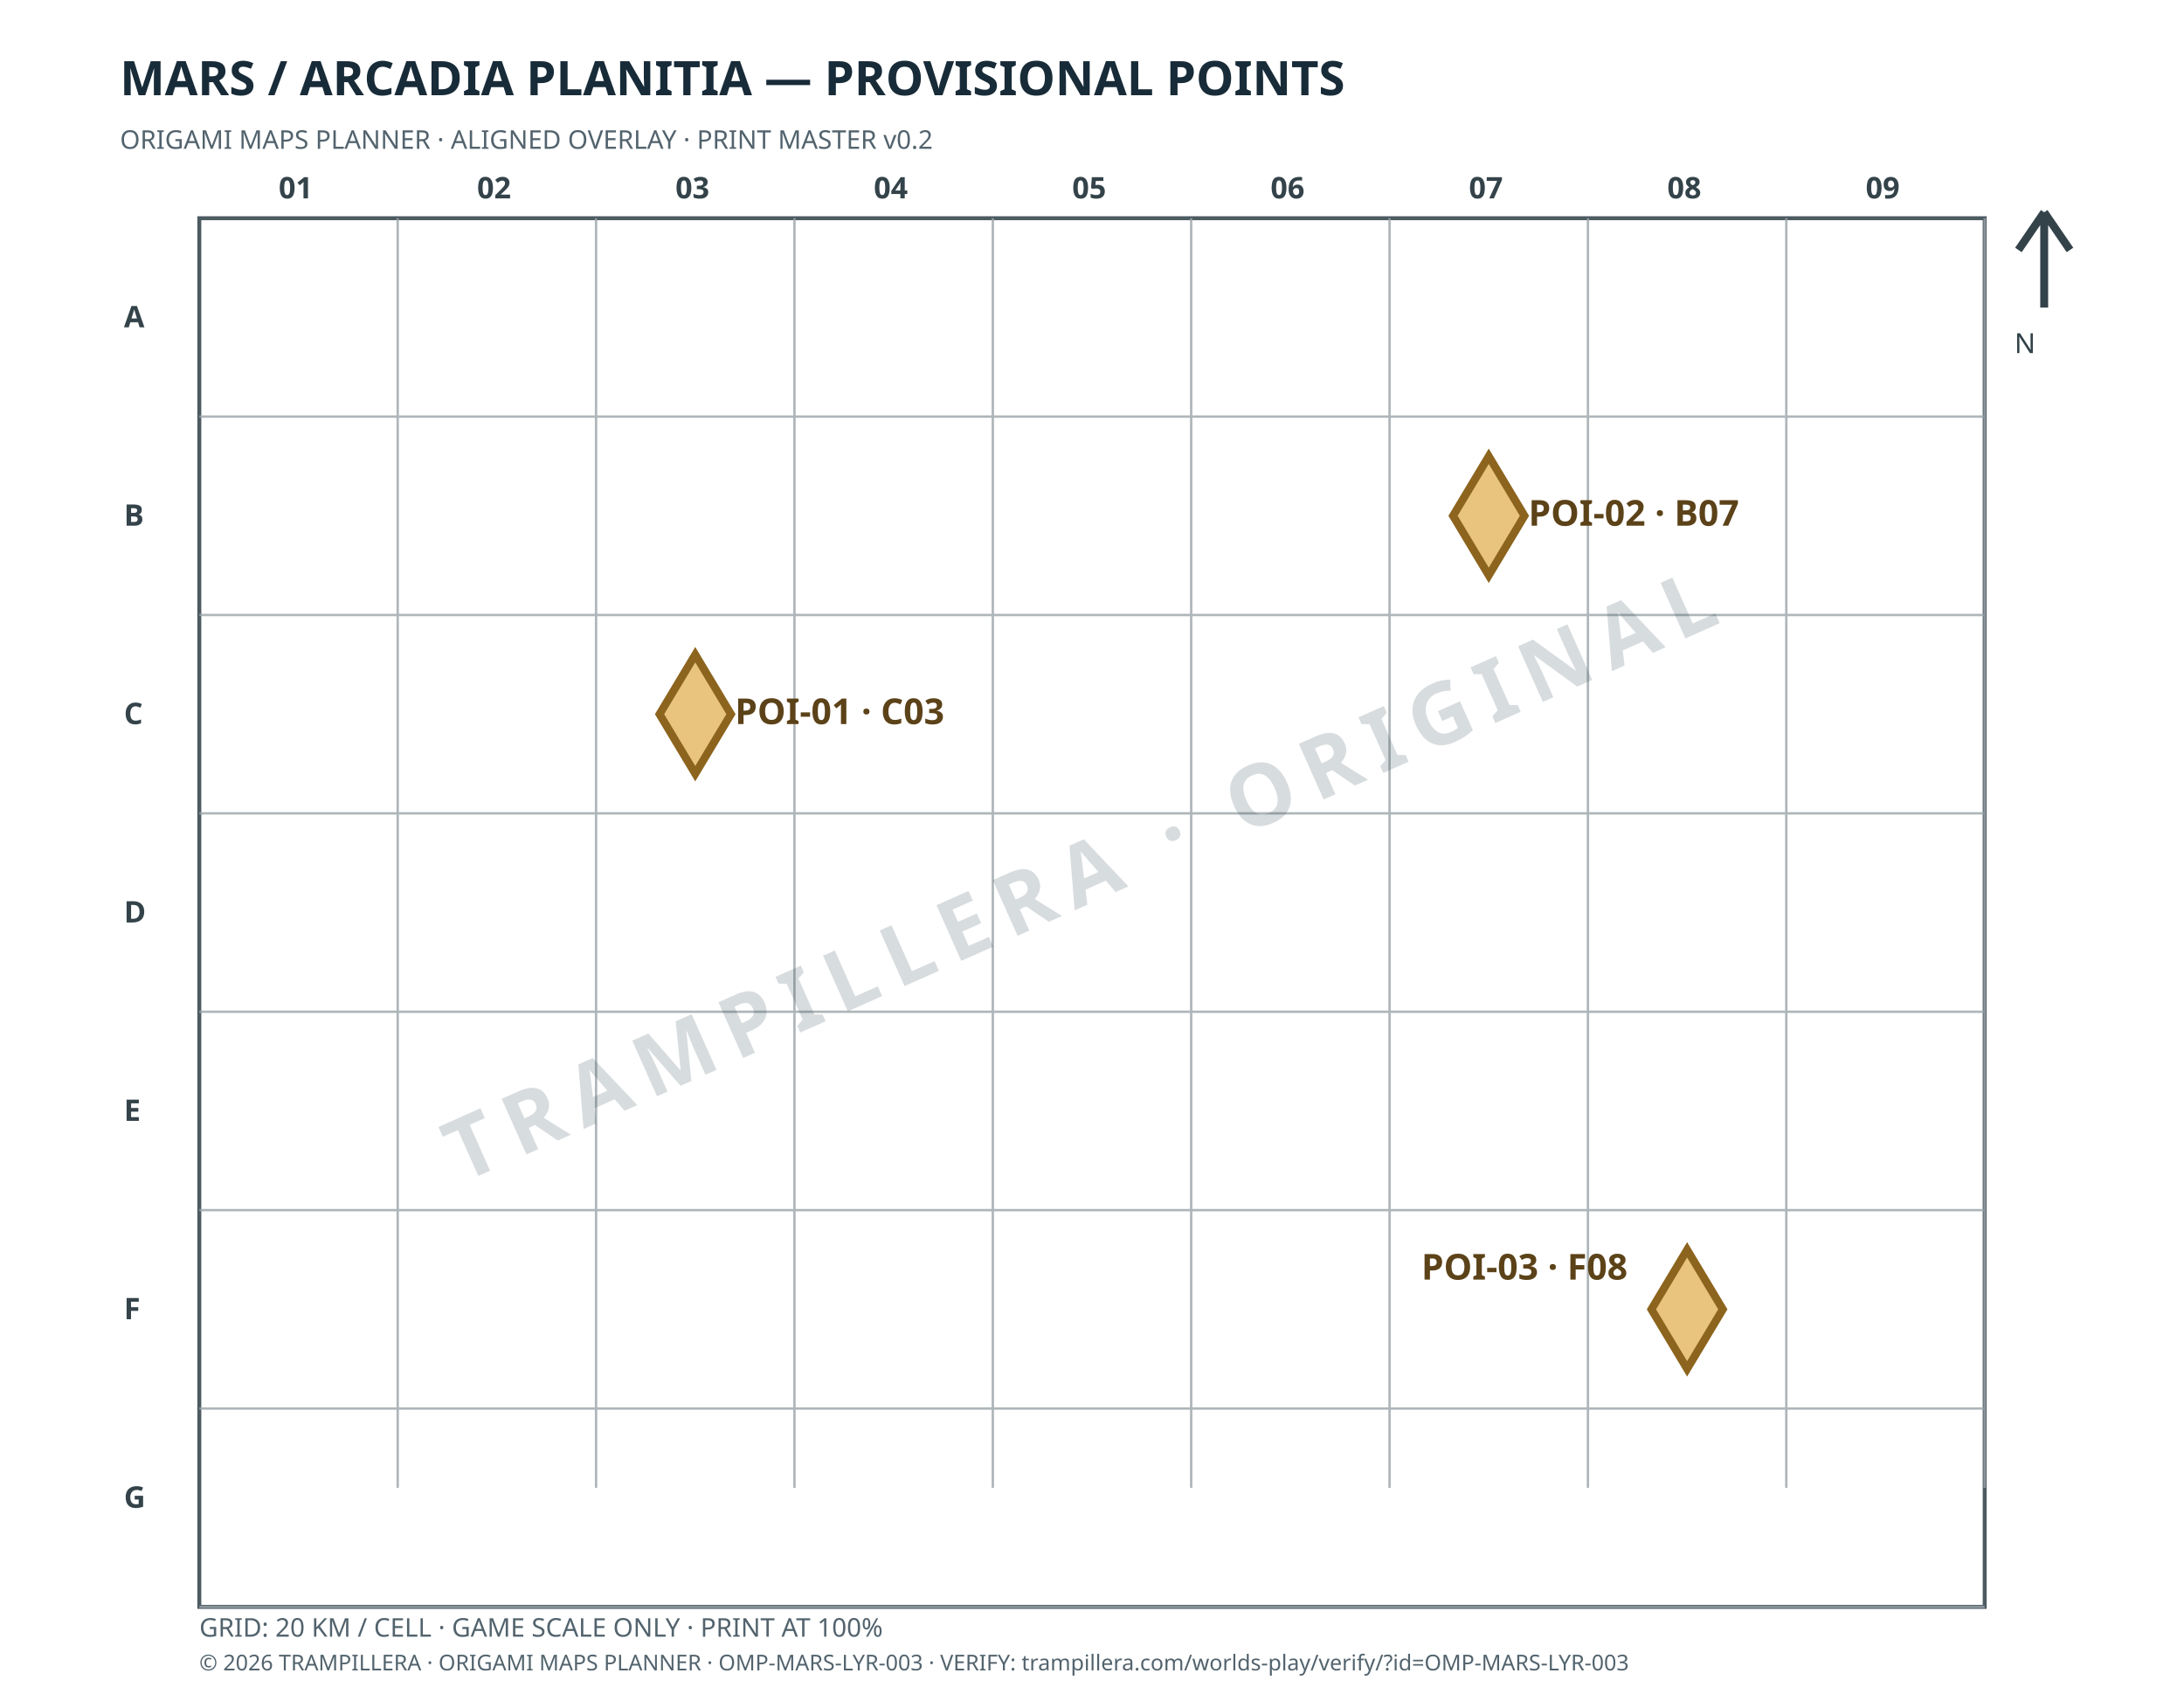
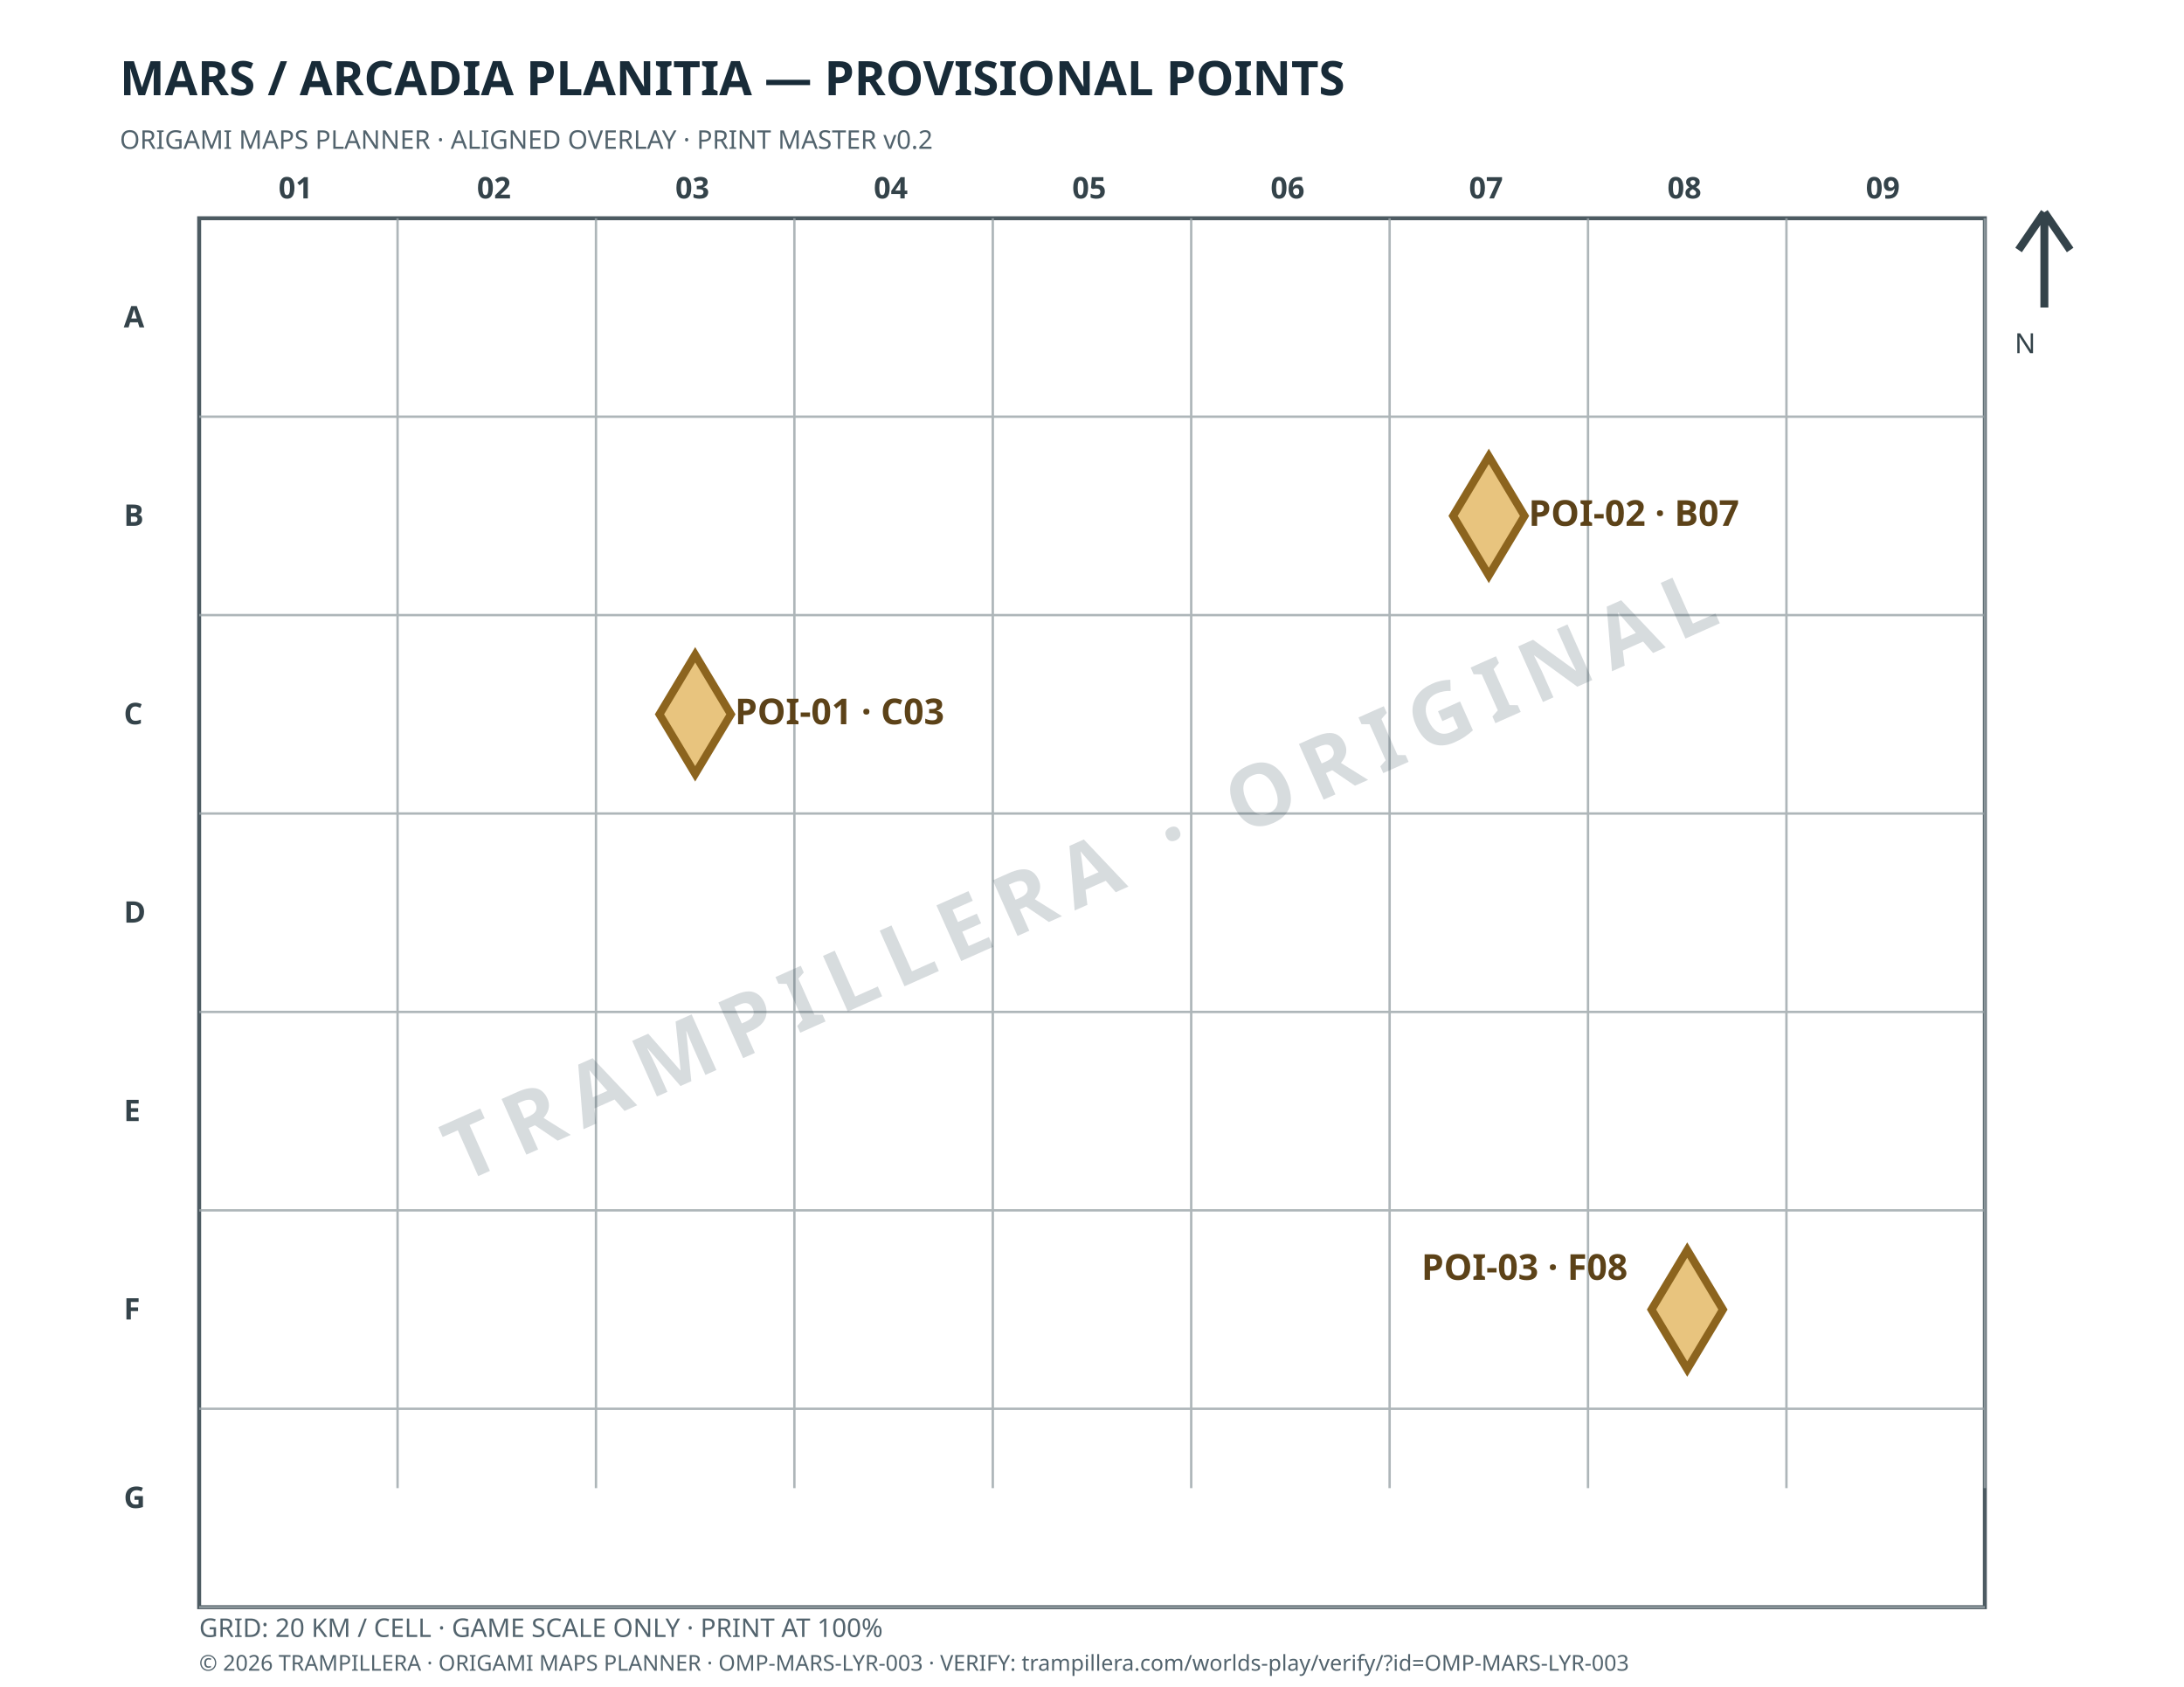
- <svg xmlns="http://www.w3.org/2000/svg" width="272mm" height="210mm" viewBox="0 0 1100 850" role="img" aria-labelledby="t d">
+ <svg xmlns="http://www.w3.org/2000/svg" width="259mm" height="200mm" viewBox="0 0 1100 850" role="img" aria-labelledby="t d">
  <text x="60" y="48" font-family="sans-serif" font-size="24" font-weight="700" fill="#182b38">MARS / ARCADIA PLANITIA — PROVISIONAL POINTS</text>
  <text x="60" y="75" font-family="sans-serif" font-size="13" fill="#52636d">ORIGAMI MAPS PLANNER · ALIGNED OVERLAY · PRINT MASTER v0.2</text>
  <rect x="100" y="110" width="900" height="700" fill="none" stroke="#4d5b62" stroke-width="2" />
  <g fill="none" stroke="#9aa4a8" stroke-width="1.2" opacity=".8">
    <path d="M200 110V750M300 110V750M400 110V750M500 110V750M600 110V750M700 110V750M800 110V750M900 110V750M1000 110V750M100 210H1000M100 310H1000M100 410H1000M100 510H1000M100 610H1000M100 710H1000M100 810H1000" />
  </g>
  <g font-family="sans-serif" font-size="15" font-weight="700" fill="#34434a">
    <text x="140" y="100">01</text>
    <text x="240" y="100">02</text>
    <text x="340" y="100">03</text>
    <text x="440" y="100">04</text>
    <text x="540" y="100">05</text>
    <text x="640" y="100">06</text>
    <text x="740" y="100">07</text>
    <text x="840" y="100">08</text>
    <text x="940" y="100">09</text>
    <text x="62" y="165">A</text>
    <text x="62" y="265">B</text>
    <text x="62" y="365">C</text>
    <text x="62" y="465">D</text>
    <text x="62" y="565">E</text>
    <text x="62" y="665">F</text>
    <text x="62" y="760">G</text>
  </g>
  <path d="M1030 155v-48m0 0l-13 19m13-19l13 19" stroke="#34434a" stroke-width="4" fill="none" />
  <text x="1015" y="178" font-family="sans-serif" font-size="14" fill="#34434a">N</text>
  <text x="100" y="825" font-family="sans-serif" font-size="13" fill="#52636d">GRID: 20 KM / CELL · GAME SCALE ONLY · PRINT AT 100%</text>
  <g fill="#e8c47e" stroke="#8c641e" stroke-width="4">
    <path d="M332 360l18-30 18 30-18 30z" />
    <path d="M732 260l18-30 18 30-18 30z" />
    <path d="M832 660l18-30 18 30-18 30z" />
  </g>
  <g font-family="sans-serif" font-size="18" font-weight="700" fill="#5c4218">
    <text x="370" y="365">POI-01 · C03</text>
    <text x="770" y="265">POI-02 · B07</text>
    <text x="820" y="645" text-anchor="end">POI-03 · F08</text>
  </g>
  <text x="100" y="842" font-family="sans-serif" font-size="11" fill="#52636d">© 2026 TRAMPILLERA · ORIGAMI MAPS PLANNER · OMP-MARS-LYR-003 · VERIFY: trampillera.com/worlds-play/verify/?id=OMP-MARS-LYR-003</text>
  <g id="trampillera-visible-watermark" pointer-events="none" opacity=".18">
    <text x="550" y="455" text-anchor="middle" transform="rotate(-24 550 455)" font-family="sans-serif" font-size="43" font-weight="700" letter-spacing="7" fill="#243b49">TRAMPILLERA · ORIGINAL</text>
  </g>
</svg>
